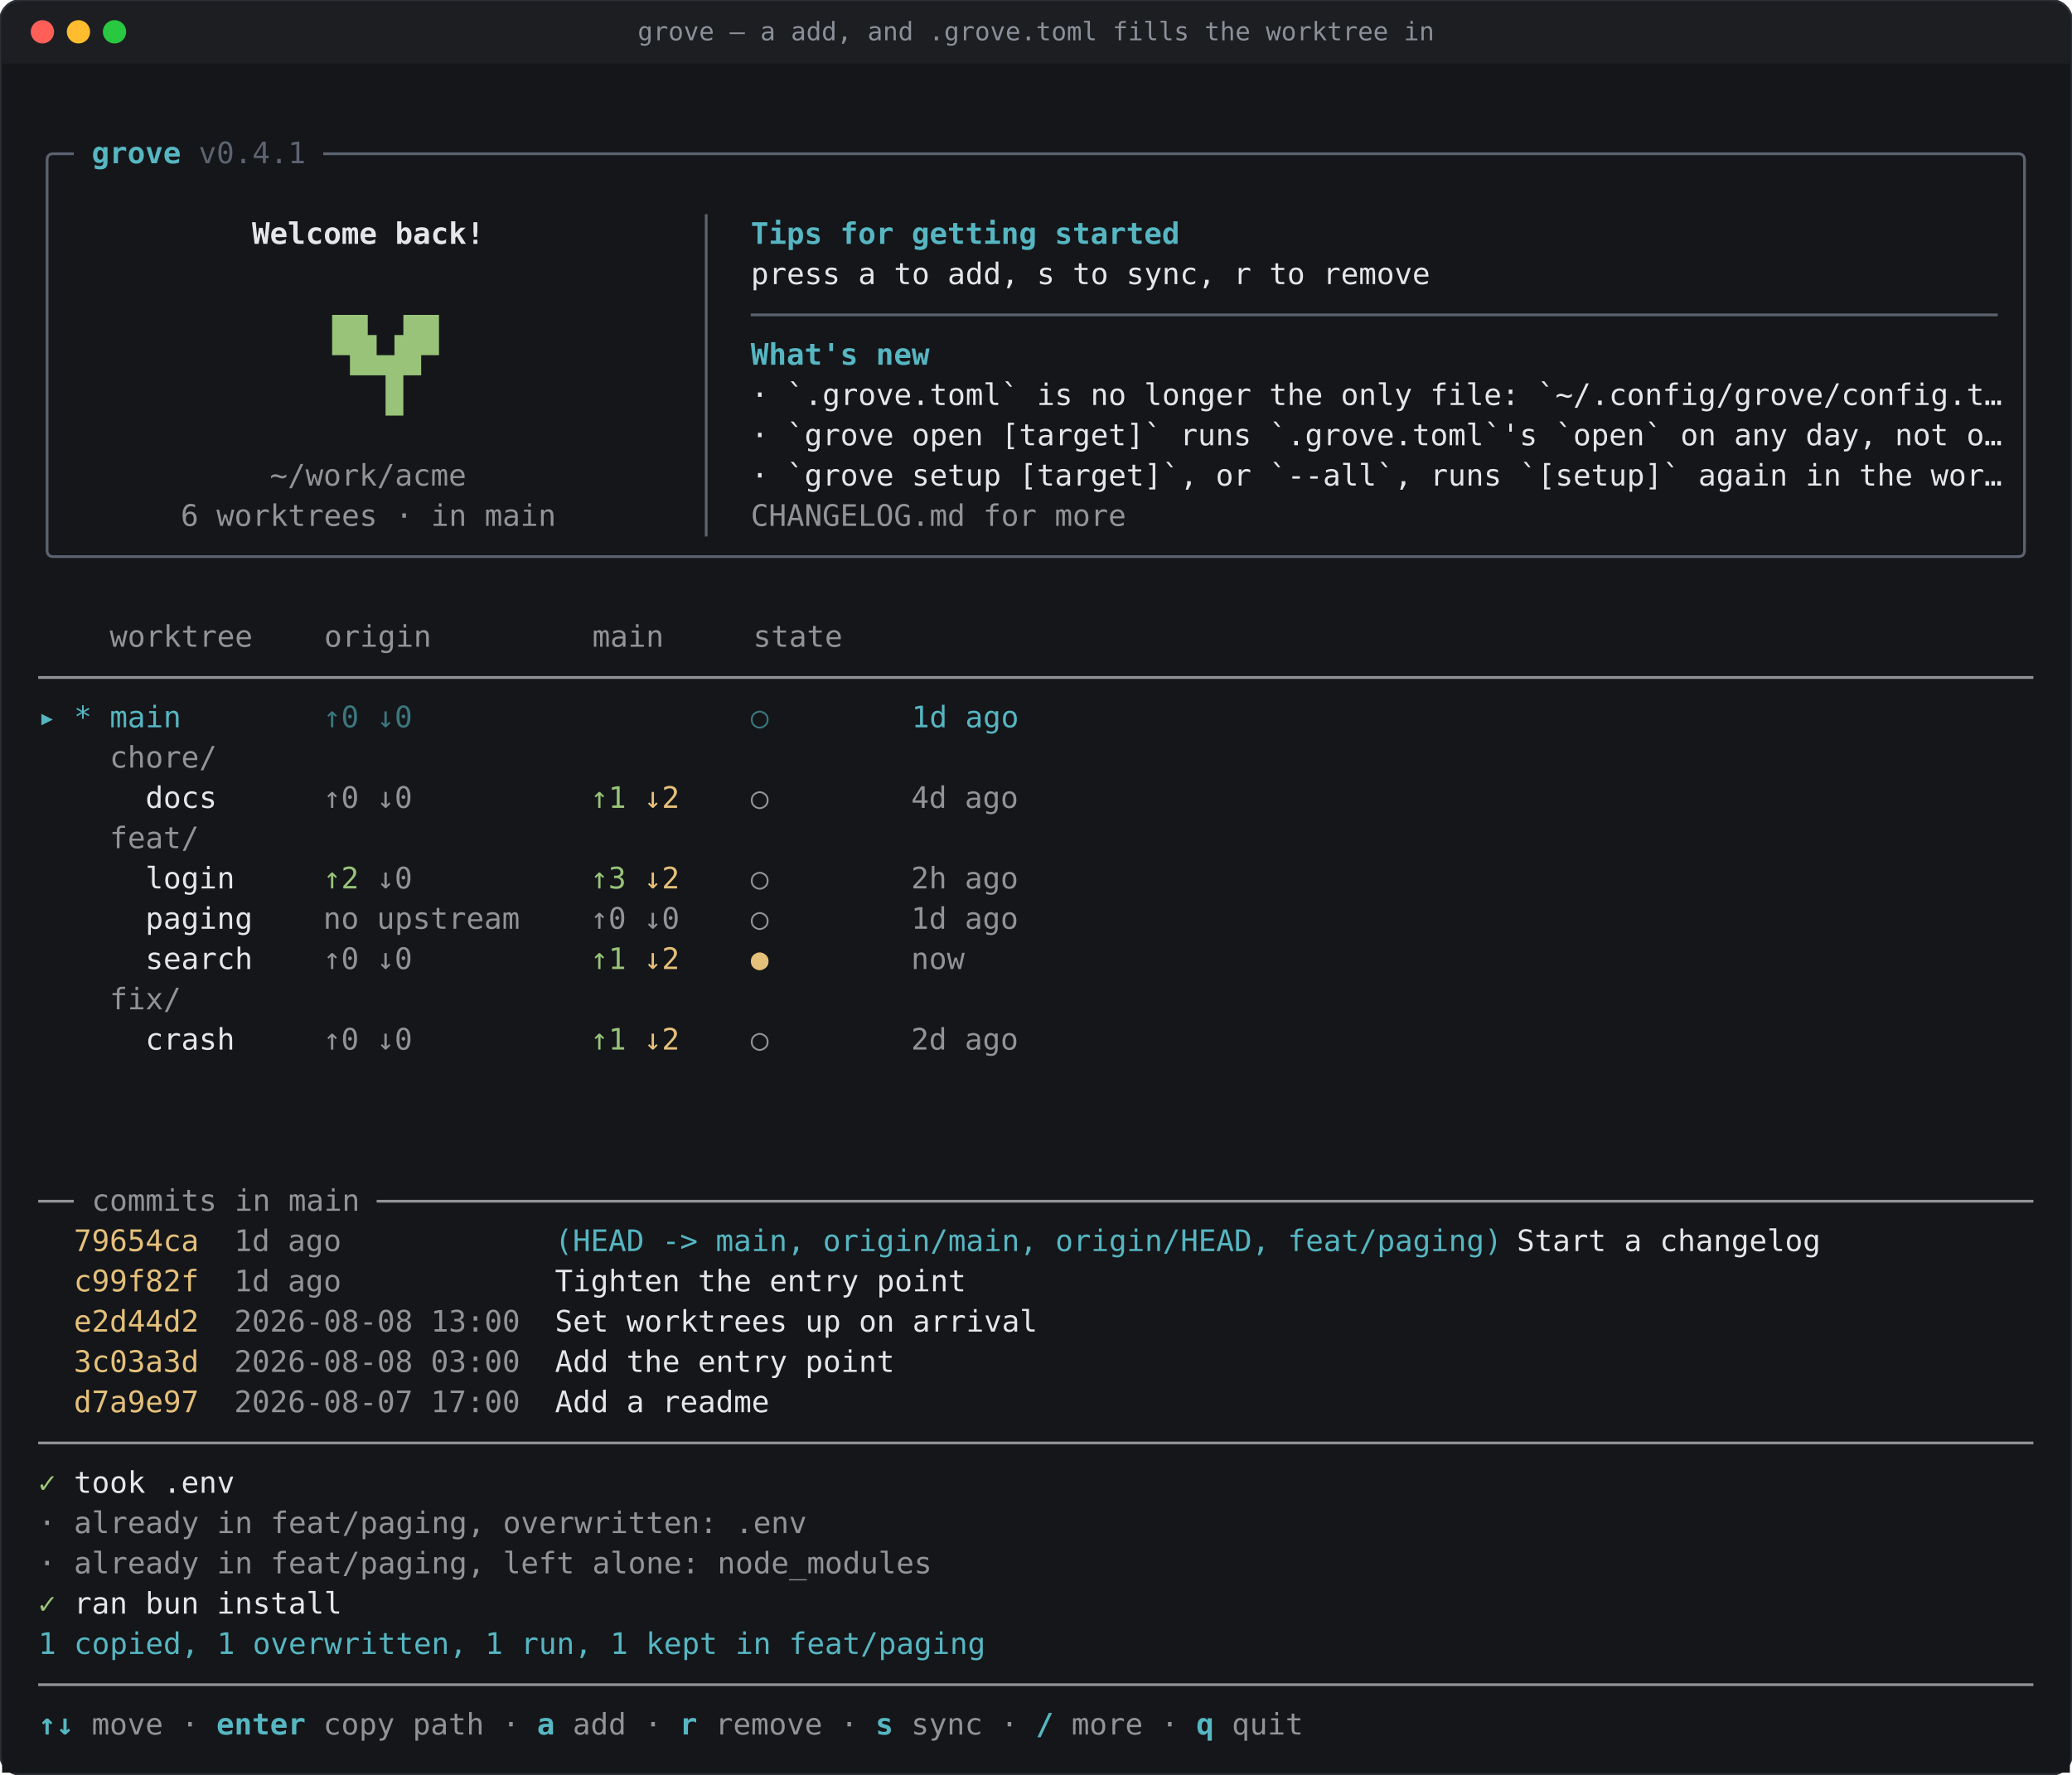
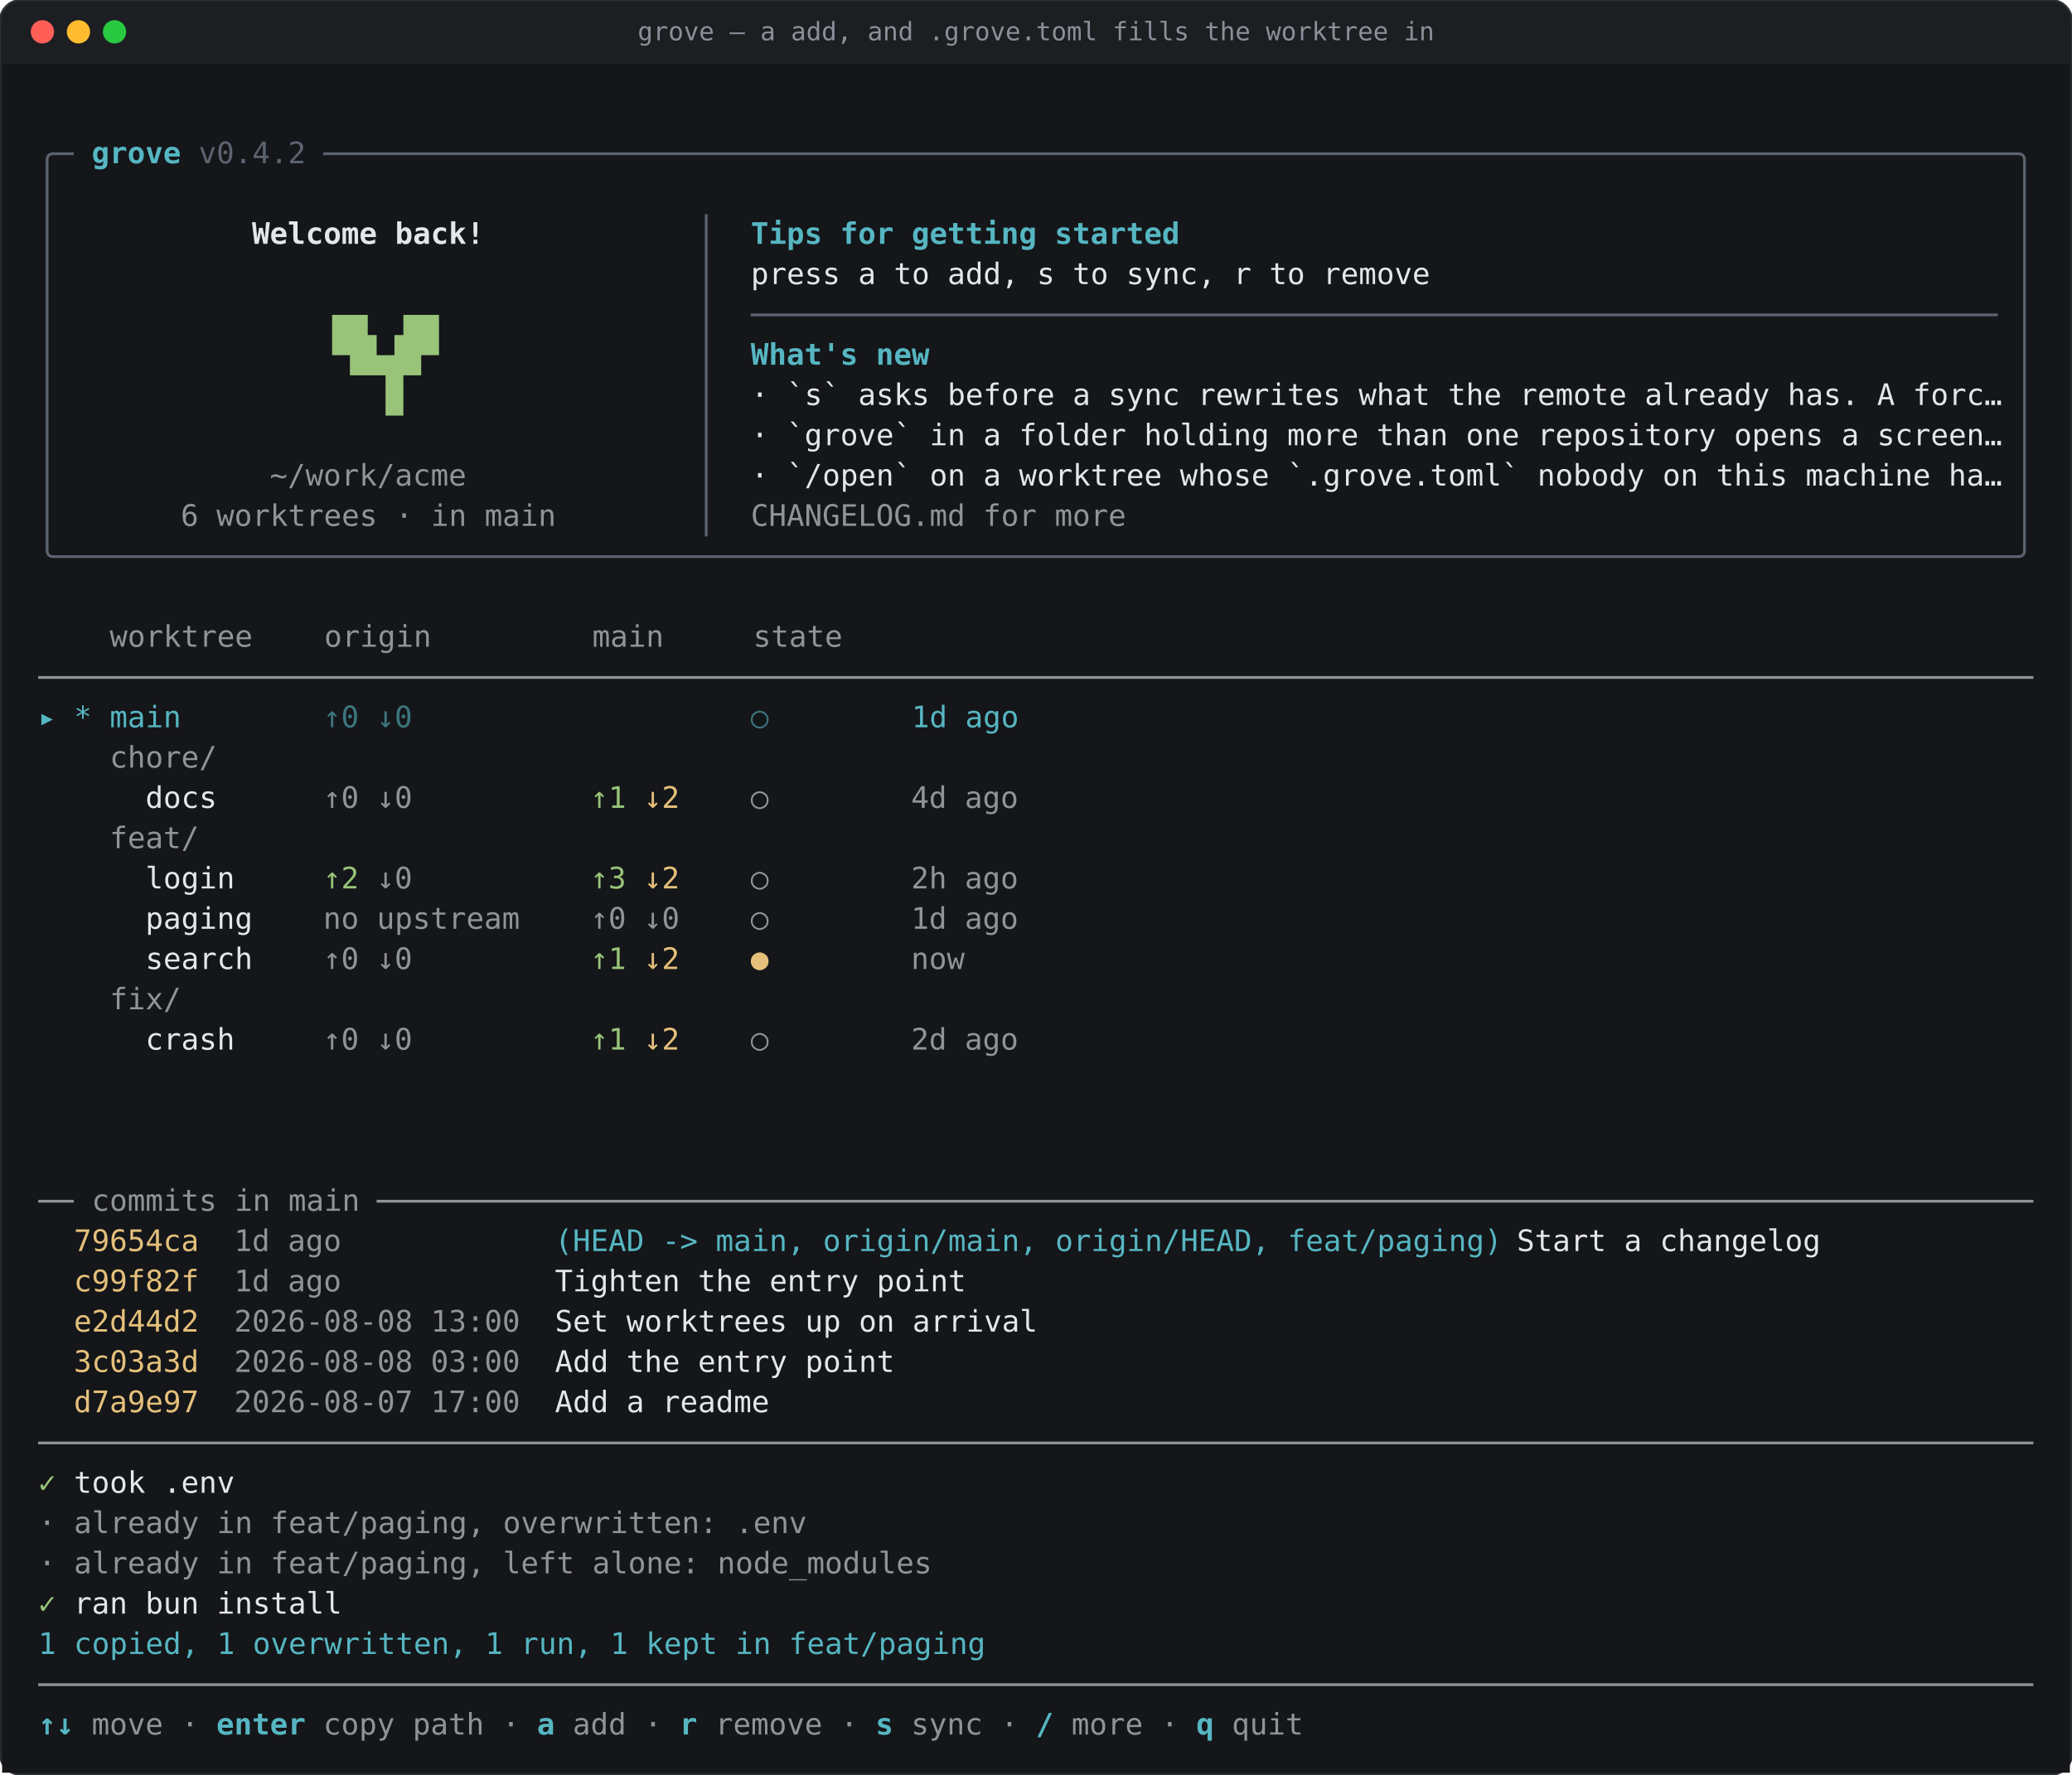
<svg xmlns="http://www.w3.org/2000/svg" width="977" height="837" viewBox="0 0 977 837" font-family="ui-monospace, SFMono-Regular, Menlo, Consolas, 'DejaVu Sans Mono', monospace" font-size="14">
  <rect width="977" height="837" rx="10" fill="#1c1e22" stroke="#2c2f36" />
  <rect x="1" y="30" width="975" height="806" fill="#141619" />
  <circle cx="20" cy="15" r="5.5" fill="#ff5f57" />
  <circle cx="37" cy="15" r="5.5" fill="#febc2e" />
  <circle cx="54" cy="15" r="5.5" fill="#28c840" />
  <text x="488.5" y="19" fill="#8b8f98" font-size="12" text-anchor="middle">grove — a add, and .grove.toml fills the worktree in</text>
  <path fill="#98c379" opacity="1" d="M156.60 148.50h4.20v9.50h-4.20zM160.80 148.50h8.40v9.50h-8.40zM169.20 148.50h4.20v9.50h-4.20zM190.20 148.50h4.20v9.50h-4.20zM194.40 148.50h8.40v9.50h-8.40zM202.80 148.50h4.20v9.50h-4.20zM156.60 158.00h4.20v9.50h-4.20zM160.80 158.00h4.20v9.50h-4.20zM165.00 158.00h4.20v9.50h-4.20zM165.00 167.50h4.20v9.50h-4.20zM169.20 158.00h8.40v19.00h-8.40zM177.60 167.50h8.40v9.50h-8.40zM186.00 158.00h8.40v19.00h-8.40zM194.40 158.00h4.20v9.50h-4.20zM198.60 158.00h4.20v9.50h-4.20zM194.40 167.50h4.20v9.50h-4.20zM202.80 158.00h4.20v9.50h-4.20zM181.80 177.00h4.20v19.00h-4.20zM186.00 177.00h4.20v19.00h-4.20z" />
  <path fill="none" stroke="#5c6370" stroke-width="1.3" opacity="1" d="M22.20 82.00V75.50Q22.20 72.50 25.20 72.50H26.40M26.40 72.50H34.80M152.40 72.50H950.40M954.60 82.00V75.50Q954.60 72.50 951.60 72.50H950.40M22.20 82.00V101.00M954.60 82.00V101.00M22.20 101.00V120.00M333.00 101.00V120.00M954.60 101.00V120.00M22.20 120.00V139.00M333.00 120.00V139.00M954.60 120.00V139.00M22.20 139.00V158.00M333.00 139.00V158.00M354.00 148.50H942.00M954.60 139.00V158.00M22.20 158.00V177.00M333.00 158.00V177.00M954.60 158.00V177.00M22.20 177.00V196.00M333.00 177.00V196.00M954.60 177.00V196.00M22.20 196.00V215.00M333.00 196.00V215.00M954.60 196.00V215.00M22.20 215.00V234.00M333.00 215.00V234.00M954.60 215.00V234.00M22.20 234.00V253.00M333.00 234.00V253.00M954.60 234.00V253.00M22.20 253.00V259.50Q22.20 262.50 25.20 262.50H26.40M26.40 262.50H950.40M954.60 253.00V259.50Q954.60 262.50 951.60 262.50H950.40" />
  <path fill="none" stroke="#e4e6ea" stroke-width="1.3" opacity="0.6" d="M18.00 319.50H958.80M18.00 566.50H34.80M177.60 566.50H958.80M18.00 680.50H958.80M18.00 794.50H958.80" />
  <text x="43.2" y="77.0" fill="#56b6c2" font-weight="600" textLength="42.0" lengthAdjust="spacingAndGlyphs" xml:space="preserve">grove</text>
-   <text x="85.2" y="77.0" fill="#5c6370" textLength="67.2" lengthAdjust="spacingAndGlyphs" xml:space="preserve"> v0.4.1 </text>
+   <text x="85.2" y="77.0" fill="#5c6370" textLength="67.2" lengthAdjust="spacingAndGlyphs" xml:space="preserve"> v0.4.2 </text>
  <text x="118.8" y="115.0" fill="#e4e6ea" font-weight="600" textLength="109.2" lengthAdjust="spacingAndGlyphs" xml:space="preserve">Welcome back!</text>
  <text x="354.0" y="115.0" fill="#56b6c2" font-weight="600" textLength="201.6" lengthAdjust="spacingAndGlyphs" xml:space="preserve">Tips for getting started</text>
  <text x="337.2" y="134.0" fill="#e4e6ea" textLength="613.2" lengthAdjust="spacingAndGlyphs" xml:space="preserve">  press a to add, s to sync, r to remove                                 </text>
  <text x="354.0" y="172.0" fill="#56b6c2" font-weight="600" textLength="84.0" lengthAdjust="spacingAndGlyphs" xml:space="preserve">What's new</text>
-   <text x="337.2" y="191.0" fill="#e4e6ea" textLength="613.2" lengthAdjust="spacingAndGlyphs" xml:space="preserve">  · `.grove.toml` is no longer the only file: `~/.config/grove/config.t… </text>
-   <text x="337.2" y="210.0" fill="#e4e6ea" textLength="613.2" lengthAdjust="spacingAndGlyphs" xml:space="preserve">  · `grove open [target]` runs `.grove.toml`'s `open` on any day, not o… </text>
+   <text x="337.2" y="191.0" fill="#e4e6ea" textLength="613.2" lengthAdjust="spacingAndGlyphs" xml:space="preserve">  · `s` asks before a sync rewrites what the remote already has. A forc… </text>
+   <text x="337.2" y="210.0" fill="#e4e6ea" textLength="613.2" lengthAdjust="spacingAndGlyphs" xml:space="preserve">  · `grove` in a folder holding more than one repository opens a screen… </text>
  <text x="127.2" y="229.0" fill="#e4e6ea" opacity="0.6" textLength="92.4" lengthAdjust="spacingAndGlyphs" xml:space="preserve">~/work/acme</text>
-   <text x="337.2" y="229.0" fill="#e4e6ea" textLength="613.2" lengthAdjust="spacingAndGlyphs" xml:space="preserve">  · `grove setup [target]`, or `--all`, runs `[setup]` again in the wor… </text>
+   <text x="337.2" y="229.0" fill="#e4e6ea" textLength="613.2" lengthAdjust="spacingAndGlyphs" xml:space="preserve">  · `/open` on a worktree whose `.grove.toml` nobody on this machine ha… </text>
  <text x="85.2" y="248.0" fill="#e4e6ea" opacity="0.6" textLength="176.4" lengthAdjust="spacingAndGlyphs" xml:space="preserve">6 worktrees · in main</text>
  <text x="354.0" y="248.0" fill="#e4e6ea" opacity="0.6" textLength="176.4" lengthAdjust="spacingAndGlyphs" xml:space="preserve">CHANGELOG.md for more</text>
  <text x="18.0" y="305.0" fill="#e4e6ea" opacity="0.6" textLength="378.0" lengthAdjust="spacingAndGlyphs" xml:space="preserve">    worktree    origin         main     state</text>
  <text x="18.0" y="343.0" fill="#56b6c2" textLength="134.4" lengthAdjust="spacingAndGlyphs" xml:space="preserve">▸ * main        </text>
  <text x="152.4" y="343.0" fill="#56b6c2" opacity="0.6" textLength="16.8" lengthAdjust="spacingAndGlyphs" xml:space="preserve">↑0</text>
  <text x="177.6" y="343.0" fill="#56b6c2" opacity="0.6" textLength="16.8" lengthAdjust="spacingAndGlyphs" xml:space="preserve">↓0</text>
  <text x="354.0" y="343.0" fill="#56b6c2" opacity="0.6" textLength="8.4" lengthAdjust="spacingAndGlyphs" xml:space="preserve">○</text>
  <text x="362.4" y="343.0" fill="#56b6c2" textLength="117.6" lengthAdjust="spacingAndGlyphs" xml:space="preserve">        1d ago</text>
  <text x="18.0" y="362.0" fill="#e4e6ea" opacity="0.6" textLength="84.0" lengthAdjust="spacingAndGlyphs" xml:space="preserve">    chore/</text>
  <text x="18.0" y="381.0" fill="#e4e6ea" textLength="134.4" lengthAdjust="spacingAndGlyphs" xml:space="preserve">      docs      </text>
  <text x="152.4" y="381.0" fill="#e4e6ea" opacity="0.6" textLength="16.8" lengthAdjust="spacingAndGlyphs" xml:space="preserve">↑0</text>
  <text x="177.6" y="381.0" fill="#e4e6ea" opacity="0.6" textLength="16.8" lengthAdjust="spacingAndGlyphs" xml:space="preserve">↓0</text>
  <text x="278.4" y="381.0" fill="#98c379" textLength="16.8" lengthAdjust="spacingAndGlyphs" xml:space="preserve">↑1</text>
  <text x="303.6" y="381.0" fill="#e5c07b" textLength="16.8" lengthAdjust="spacingAndGlyphs" xml:space="preserve">↓2</text>
  <text x="354.0" y="381.0" fill="#e4e6ea" opacity="0.6" textLength="8.4" lengthAdjust="spacingAndGlyphs" xml:space="preserve">○</text>
  <text x="429.6" y="381.0" fill="#e4e6ea" opacity="0.6" textLength="50.4" lengthAdjust="spacingAndGlyphs" xml:space="preserve">4d ago</text>
  <text x="18.0" y="400.0" fill="#e4e6ea" opacity="0.6" textLength="75.6" lengthAdjust="spacingAndGlyphs" xml:space="preserve">    feat/</text>
  <text x="18.0" y="419.0" fill="#e4e6ea" textLength="134.4" lengthAdjust="spacingAndGlyphs" xml:space="preserve">      login     </text>
  <text x="152.4" y="419.0" fill="#98c379" textLength="16.8" lengthAdjust="spacingAndGlyphs" xml:space="preserve">↑2</text>
  <text x="177.6" y="419.0" fill="#e4e6ea" opacity="0.6" textLength="16.8" lengthAdjust="spacingAndGlyphs" xml:space="preserve">↓0</text>
  <text x="278.4" y="419.0" fill="#98c379" textLength="16.8" lengthAdjust="spacingAndGlyphs" xml:space="preserve">↑3</text>
  <text x="303.6" y="419.0" fill="#e5c07b" textLength="16.8" lengthAdjust="spacingAndGlyphs" xml:space="preserve">↓2</text>
  <text x="354.0" y="419.0" fill="#e4e6ea" opacity="0.6" textLength="8.4" lengthAdjust="spacingAndGlyphs" xml:space="preserve">○</text>
  <text x="429.6" y="419.0" fill="#e4e6ea" opacity="0.6" textLength="50.4" lengthAdjust="spacingAndGlyphs" xml:space="preserve">2h ago</text>
  <text x="18.0" y="438.0" fill="#e4e6ea" textLength="134.4" lengthAdjust="spacingAndGlyphs" xml:space="preserve">      paging    </text>
  <text x="152.4" y="438.0" fill="#e4e6ea" opacity="0.6" textLength="92.4" lengthAdjust="spacingAndGlyphs" xml:space="preserve">no upstream</text>
  <text x="278.4" y="438.0" fill="#e4e6ea" opacity="0.6" textLength="16.8" lengthAdjust="spacingAndGlyphs" xml:space="preserve">↑0</text>
  <text x="303.6" y="438.0" fill="#e4e6ea" opacity="0.6" textLength="16.8" lengthAdjust="spacingAndGlyphs" xml:space="preserve">↓0</text>
  <text x="354.0" y="438.0" fill="#e4e6ea" opacity="0.6" textLength="8.4" lengthAdjust="spacingAndGlyphs" xml:space="preserve">○</text>
  <text x="429.6" y="438.0" fill="#e4e6ea" opacity="0.6" textLength="50.4" lengthAdjust="spacingAndGlyphs" xml:space="preserve">1d ago</text>
  <text x="18.0" y="457.0" fill="#e4e6ea" textLength="134.4" lengthAdjust="spacingAndGlyphs" xml:space="preserve">      search    </text>
  <text x="152.4" y="457.0" fill="#e4e6ea" opacity="0.6" textLength="16.8" lengthAdjust="spacingAndGlyphs" xml:space="preserve">↑0</text>
  <text x="177.6" y="457.0" fill="#e4e6ea" opacity="0.6" textLength="16.8" lengthAdjust="spacingAndGlyphs" xml:space="preserve">↓0</text>
  <text x="278.4" y="457.0" fill="#98c379" textLength="16.8" lengthAdjust="spacingAndGlyphs" xml:space="preserve">↑1</text>
  <text x="303.6" y="457.0" fill="#e5c07b" textLength="16.8" lengthAdjust="spacingAndGlyphs" xml:space="preserve">↓2</text>
  <text x="354.0" y="457.0" fill="#e5c07b" textLength="8.4" lengthAdjust="spacingAndGlyphs" xml:space="preserve">●</text>
  <text x="429.6" y="457.0" fill="#e4e6ea" opacity="0.6" textLength="50.4" lengthAdjust="spacingAndGlyphs" xml:space="preserve">now   </text>
  <text x="18.0" y="476.0" fill="#e4e6ea" opacity="0.6" textLength="67.2" lengthAdjust="spacingAndGlyphs" xml:space="preserve">    fix/</text>
  <text x="18.0" y="495.0" fill="#e4e6ea" textLength="134.4" lengthAdjust="spacingAndGlyphs" xml:space="preserve">      crash     </text>
  <text x="152.4" y="495.0" fill="#e4e6ea" opacity="0.6" textLength="16.8" lengthAdjust="spacingAndGlyphs" xml:space="preserve">↑0</text>
  <text x="177.6" y="495.0" fill="#e4e6ea" opacity="0.6" textLength="16.8" lengthAdjust="spacingAndGlyphs" xml:space="preserve">↓0</text>
  <text x="278.4" y="495.0" fill="#98c379" textLength="16.8" lengthAdjust="spacingAndGlyphs" xml:space="preserve">↑1</text>
  <text x="303.6" y="495.0" fill="#e5c07b" textLength="16.8" lengthAdjust="spacingAndGlyphs" xml:space="preserve">↓2</text>
  <text x="354.0" y="495.0" fill="#e4e6ea" opacity="0.6" textLength="8.4" lengthAdjust="spacingAndGlyphs" xml:space="preserve">○</text>
  <text x="429.6" y="495.0" fill="#e4e6ea" opacity="0.6" textLength="50.4" lengthAdjust="spacingAndGlyphs" xml:space="preserve">2d ago</text>
  <text x="34.8" y="571.0" fill="#e4e6ea" opacity="0.6" textLength="142.8" lengthAdjust="spacingAndGlyphs" xml:space="preserve"> commits in main </text>
  <text x="34.8" y="590.0" fill="#e5c07b" textLength="58.8" lengthAdjust="spacingAndGlyphs" xml:space="preserve">79654ca</text>
  <text x="110.4" y="590.0" fill="#e4e6ea" opacity="0.6" textLength="134.4" lengthAdjust="spacingAndGlyphs" xml:space="preserve">1d ago          </text>
  <text x="261.6" y="590.0" fill="#56b6c2" textLength="453.6" lengthAdjust="spacingAndGlyphs" xml:space="preserve">(HEAD -&gt; main, origin/main, origin/HEAD, feat/paging) </text>
  <text x="715.2" y="590.0" fill="#e4e6ea" textLength="142.8" lengthAdjust="spacingAndGlyphs" xml:space="preserve">Start a changelog</text>
  <text x="34.8" y="609.0" fill="#e5c07b" textLength="58.8" lengthAdjust="spacingAndGlyphs" xml:space="preserve">c99f82f</text>
  <text x="110.4" y="609.0" fill="#e4e6ea" opacity="0.6" textLength="134.4" lengthAdjust="spacingAndGlyphs" xml:space="preserve">1d ago          </text>
  <text x="244.8" y="609.0" fill="#e4e6ea" textLength="210.0" lengthAdjust="spacingAndGlyphs" xml:space="preserve">  Tighten the entry point</text>
  <text x="34.8" y="628.0" fill="#e5c07b" textLength="58.8" lengthAdjust="spacingAndGlyphs" xml:space="preserve">e2d44d2</text>
  <text x="110.4" y="628.0" fill="#e4e6ea" opacity="0.6" textLength="134.4" lengthAdjust="spacingAndGlyphs" xml:space="preserve">2026-08-08 13:00</text>
  <text x="244.8" y="628.0" fill="#e4e6ea" textLength="243.6" lengthAdjust="spacingAndGlyphs" xml:space="preserve">  Set worktrees up on arrival</text>
  <text x="34.8" y="647.0" fill="#e5c07b" textLength="58.8" lengthAdjust="spacingAndGlyphs" xml:space="preserve">3c03a3d</text>
  <text x="110.4" y="647.0" fill="#e4e6ea" opacity="0.6" textLength="134.4" lengthAdjust="spacingAndGlyphs" xml:space="preserve">2026-08-08 03:00</text>
  <text x="244.8" y="647.0" fill="#e4e6ea" textLength="176.4" lengthAdjust="spacingAndGlyphs" xml:space="preserve">  Add the entry point</text>
  <text x="34.8" y="666.0" fill="#e5c07b" textLength="58.8" lengthAdjust="spacingAndGlyphs" xml:space="preserve">d7a9e97</text>
  <text x="110.4" y="666.0" fill="#e4e6ea" opacity="0.6" textLength="134.4" lengthAdjust="spacingAndGlyphs" xml:space="preserve">2026-08-07 17:00</text>
  <text x="244.8" y="666.0" fill="#e4e6ea" textLength="117.6" lengthAdjust="spacingAndGlyphs" xml:space="preserve">  Add a readme</text>
  <text x="18.0" y="704.0" fill="#98c379" textLength="8.4" lengthAdjust="spacingAndGlyphs" xml:space="preserve">✓</text>
  <text x="26.4" y="704.0" fill="#e4e6ea" textLength="84.0" lengthAdjust="spacingAndGlyphs" xml:space="preserve"> took .env</text>
  <text x="18.0" y="723.0" fill="#e4e6ea" opacity="0.6" textLength="361.2" lengthAdjust="spacingAndGlyphs" xml:space="preserve">· already in feat/paging, overwritten: .env</text>
  <text x="18.0" y="742.0" fill="#e4e6ea" opacity="0.6" textLength="420.0" lengthAdjust="spacingAndGlyphs" xml:space="preserve">· already in feat/paging, left alone: node_modules</text>
  <text x="18.0" y="761.0" fill="#98c379" textLength="8.4" lengthAdjust="spacingAndGlyphs" xml:space="preserve">✓</text>
  <text x="26.4" y="761.0" fill="#e4e6ea" textLength="134.4" lengthAdjust="spacingAndGlyphs" xml:space="preserve"> ran bun install</text>
  <text x="18.0" y="780.0" fill="#56b6c2" textLength="445.2" lengthAdjust="spacingAndGlyphs" xml:space="preserve">1 copied, 1 overwritten, 1 run, 1 kept in feat/paging</text>
  <text x="18.0" y="818.0" fill="#56b6c2" font-weight="600" textLength="16.8" lengthAdjust="spacingAndGlyphs" xml:space="preserve">↑↓</text>
  <text x="34.8" y="818.0" fill="#e4e6ea" opacity="0.6" textLength="67.2" lengthAdjust="spacingAndGlyphs" xml:space="preserve"> move · </text>
  <text x="102.0" y="818.0" fill="#56b6c2" font-weight="600" textLength="42.0" lengthAdjust="spacingAndGlyphs" xml:space="preserve">enter</text>
  <text x="144.0" y="818.0" fill="#e4e6ea" opacity="0.6" textLength="109.2" lengthAdjust="spacingAndGlyphs" xml:space="preserve"> copy path · </text>
  <text x="253.2" y="818.0" fill="#56b6c2" font-weight="600" textLength="8.4" lengthAdjust="spacingAndGlyphs" xml:space="preserve">a</text>
  <text x="261.6" y="818.0" fill="#e4e6ea" opacity="0.6" textLength="58.8" lengthAdjust="spacingAndGlyphs" xml:space="preserve"> add · </text>
  <text x="320.4" y="818.0" fill="#56b6c2" font-weight="600" textLength="8.4" lengthAdjust="spacingAndGlyphs" xml:space="preserve">r</text>
  <text x="328.8" y="818.0" fill="#e4e6ea" opacity="0.6" textLength="84.0" lengthAdjust="spacingAndGlyphs" xml:space="preserve"> remove · </text>
  <text x="412.8" y="818.0" fill="#56b6c2" font-weight="600" textLength="8.4" lengthAdjust="spacingAndGlyphs" xml:space="preserve">s</text>
  <text x="421.2" y="818.0" fill="#e4e6ea" opacity="0.6" textLength="67.2" lengthAdjust="spacingAndGlyphs" xml:space="preserve"> sync · </text>
  <text x="488.4" y="818.0" fill="#56b6c2" font-weight="600" textLength="8.4" lengthAdjust="spacingAndGlyphs" xml:space="preserve">/</text>
  <text x="496.8" y="818.0" fill="#e4e6ea" opacity="0.6" textLength="67.2" lengthAdjust="spacingAndGlyphs" xml:space="preserve"> more · </text>
  <text x="564.0" y="818.0" fill="#56b6c2" font-weight="600" textLength="8.4" lengthAdjust="spacingAndGlyphs" xml:space="preserve">q</text>
  <text x="572.4" y="818.0" fill="#e4e6ea" opacity="0.6" textLength="42.0" lengthAdjust="spacingAndGlyphs" xml:space="preserve"> quit</text>
</svg>
